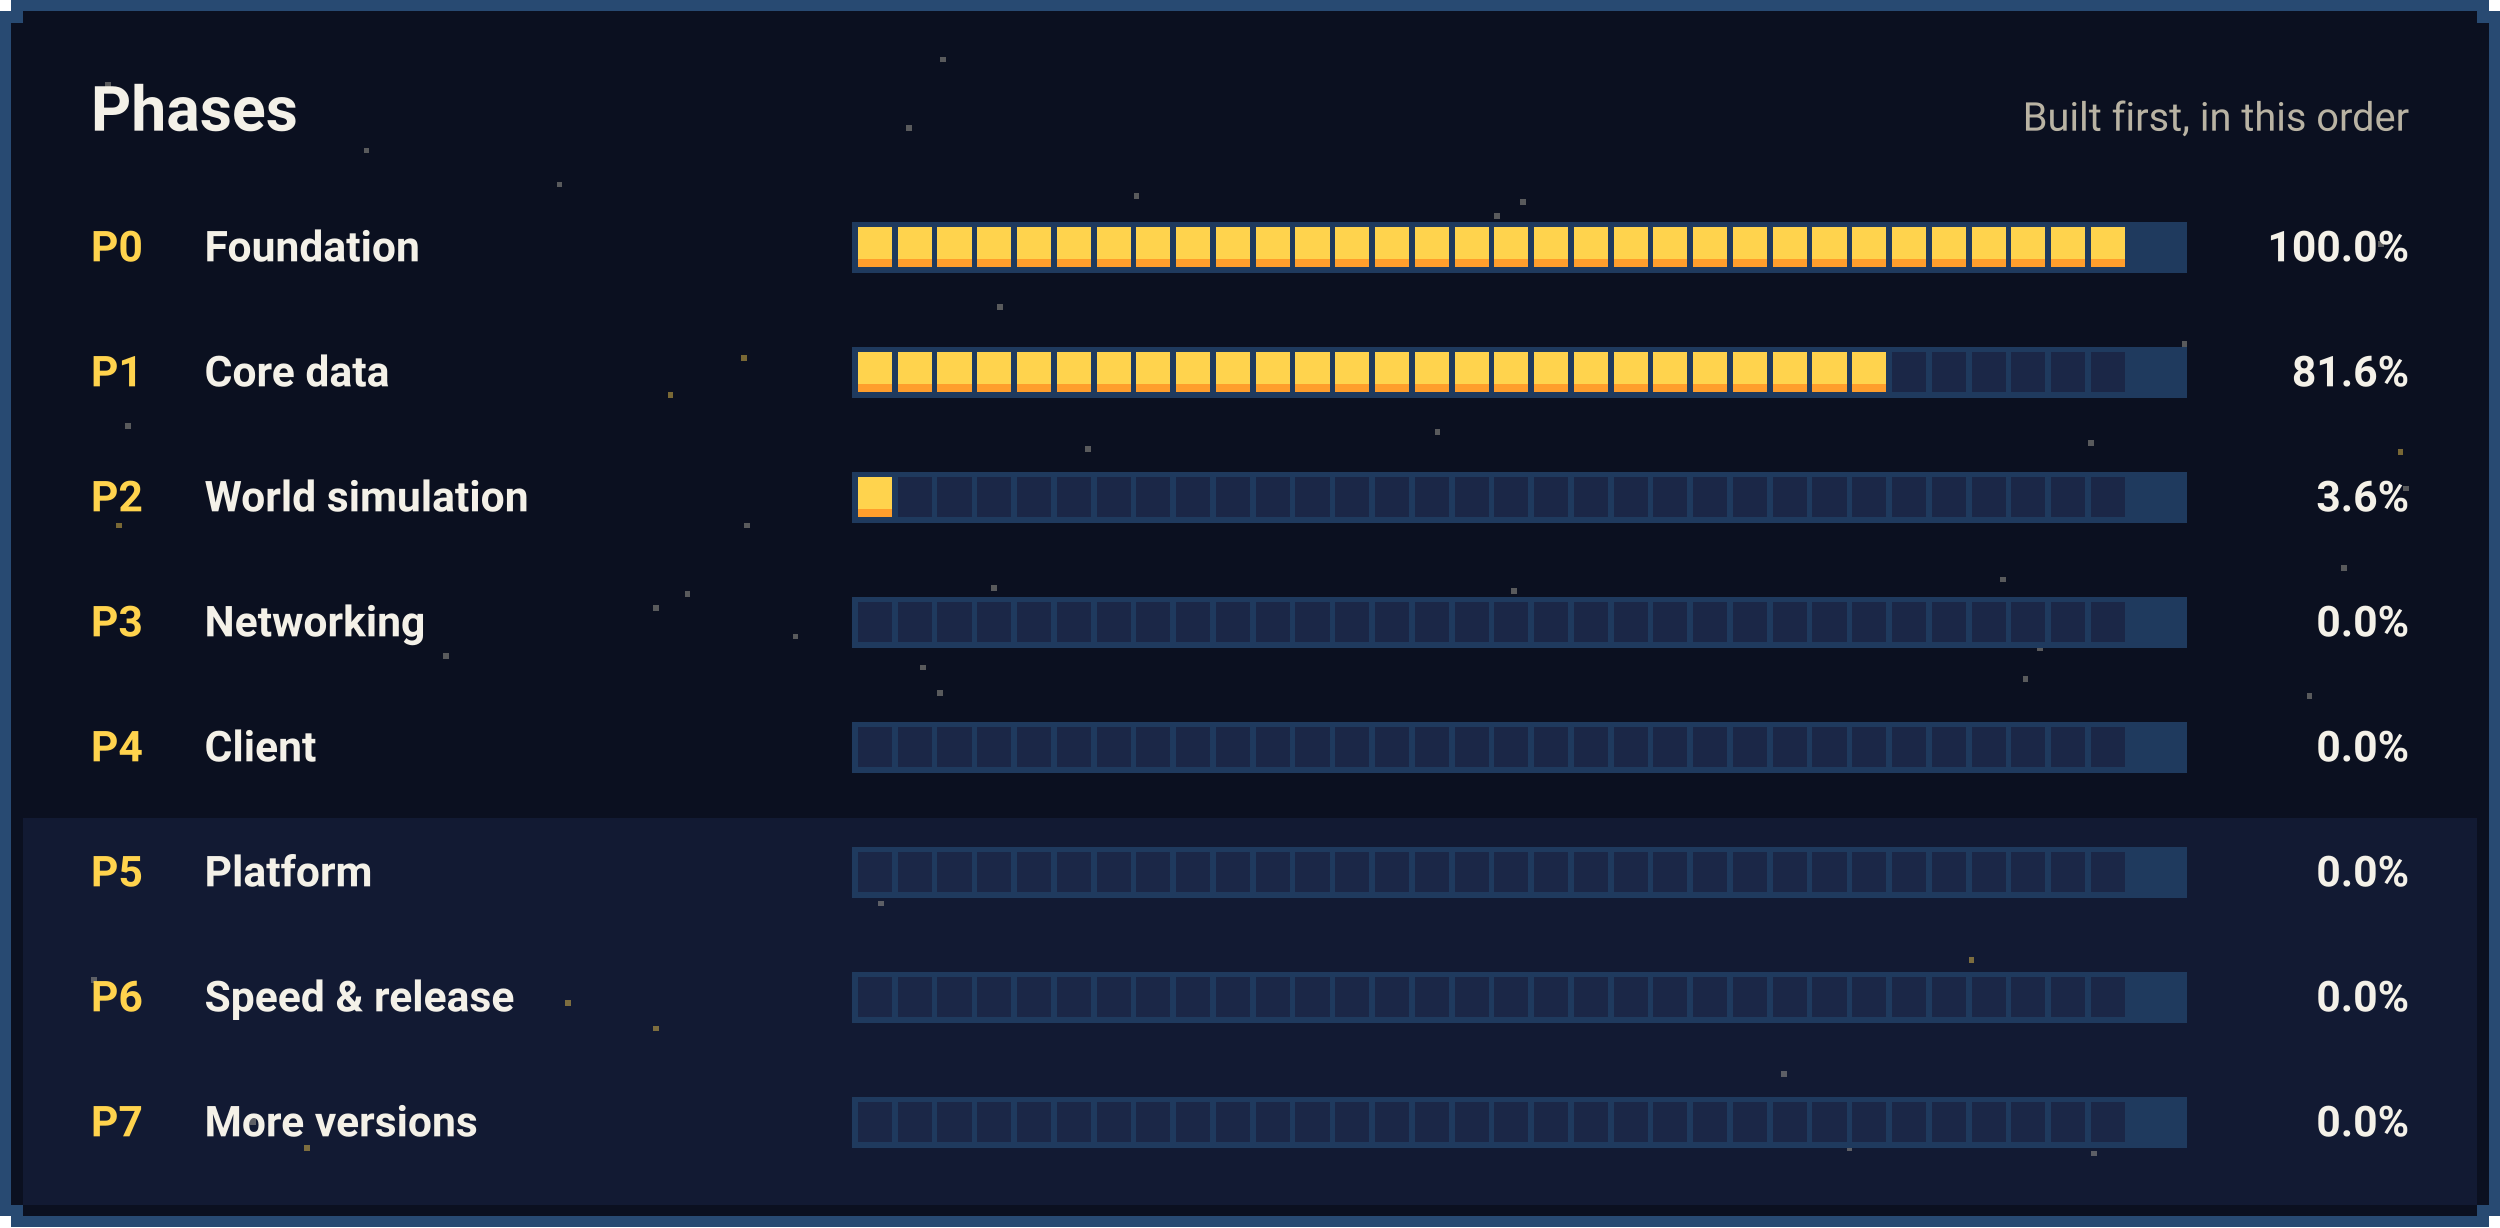
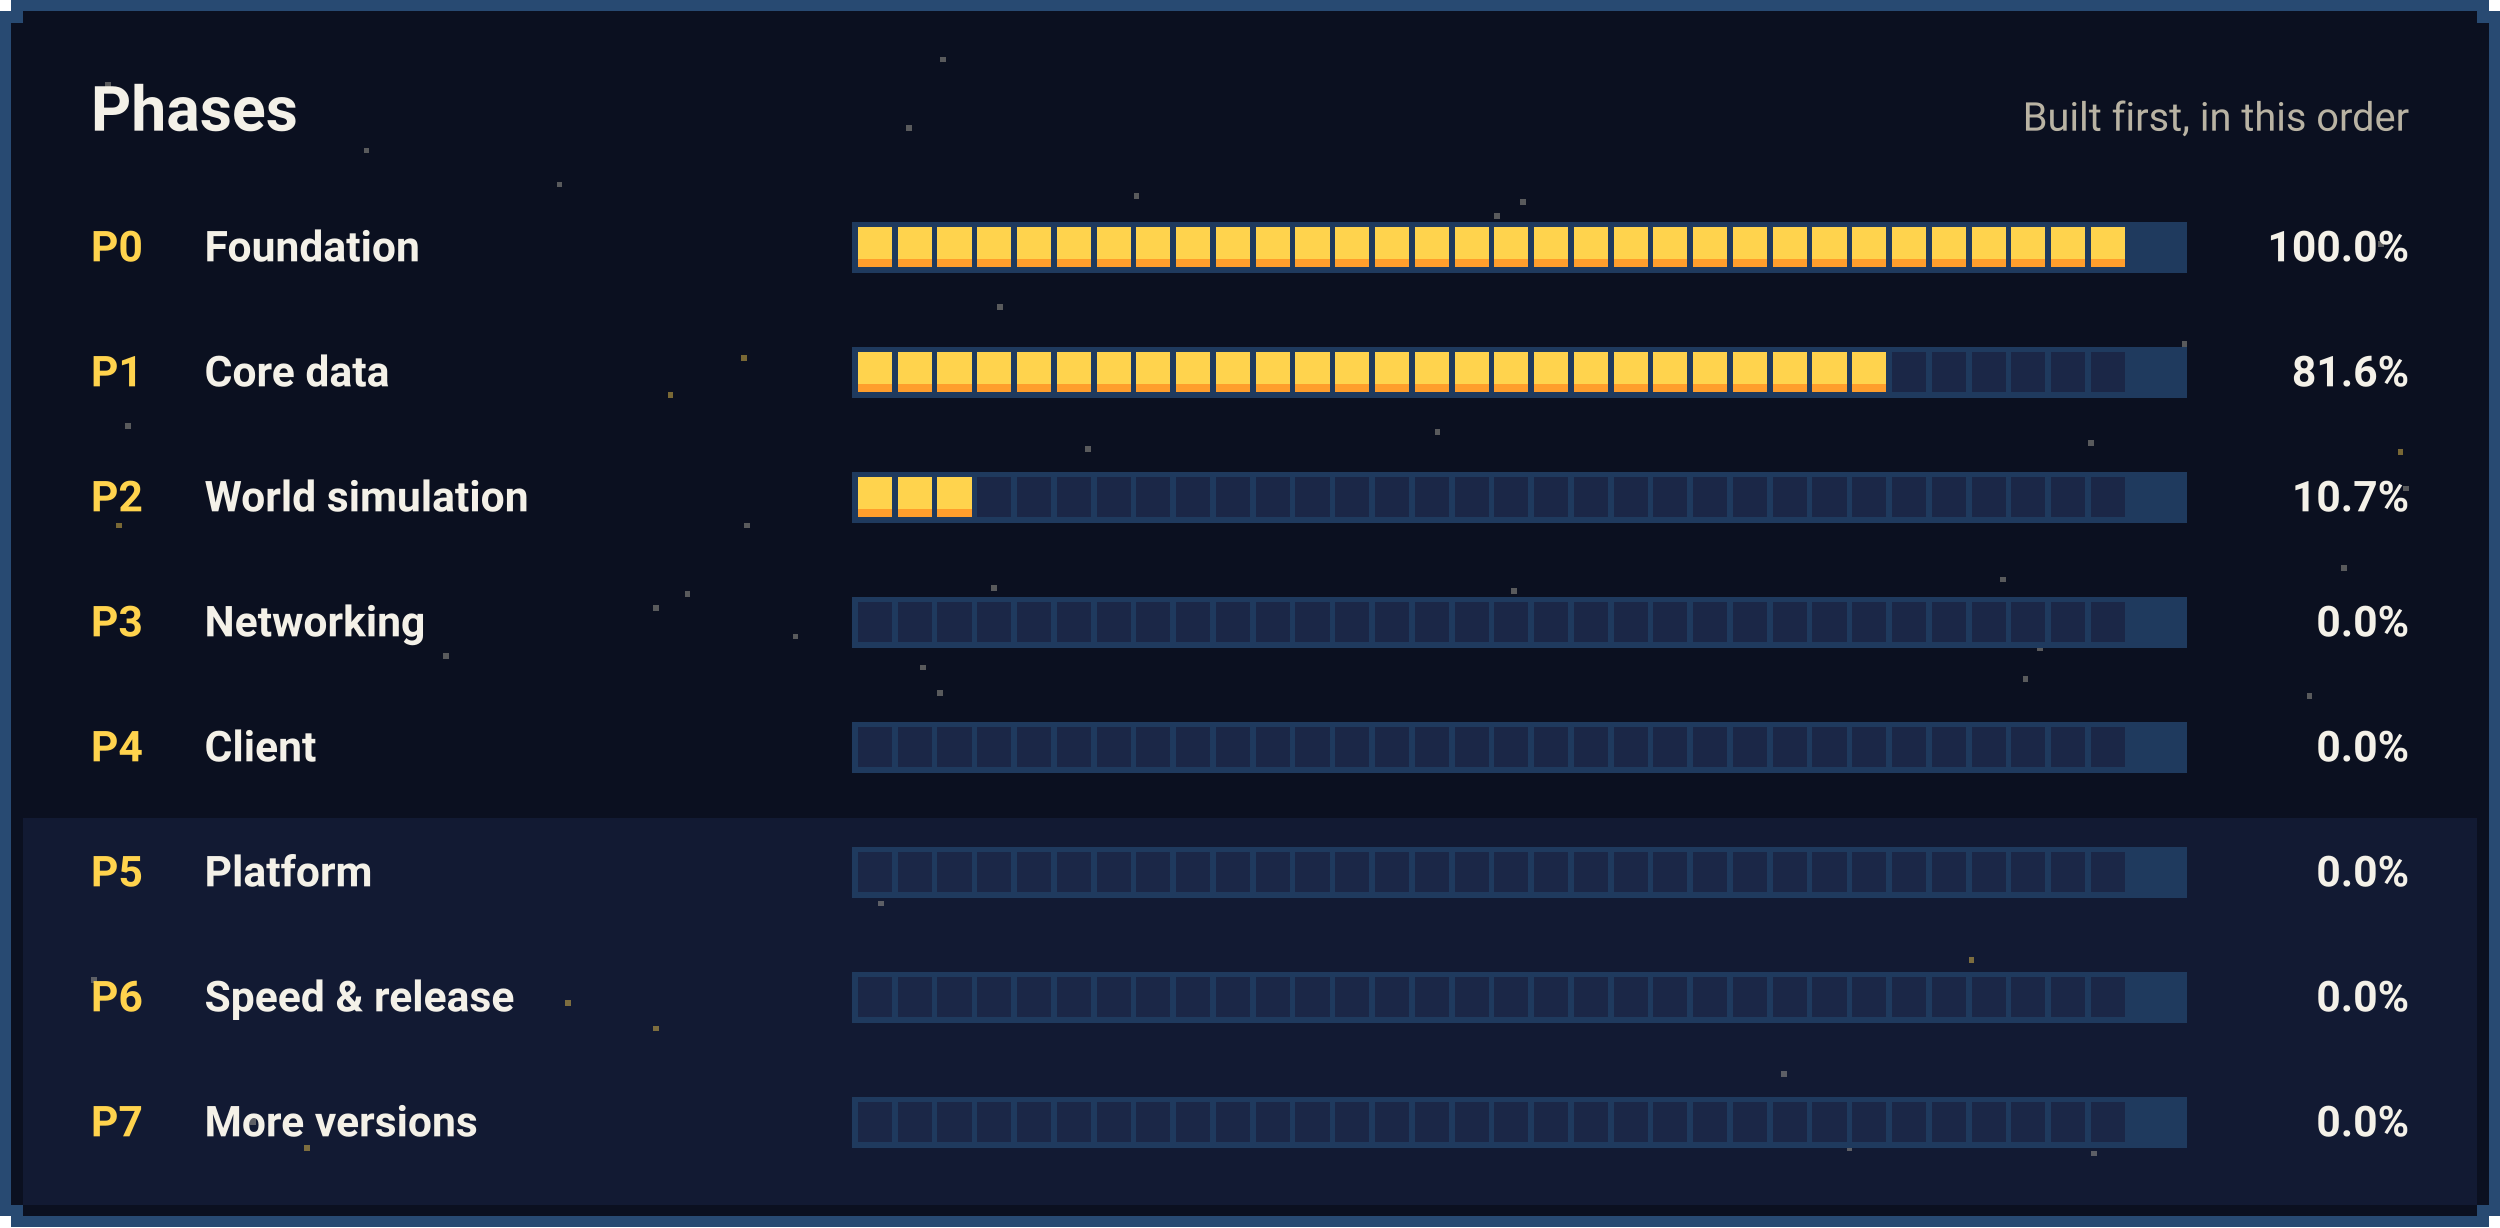
<svg xmlns="http://www.w3.org/2000/svg" width="880" height="432" viewBox="0 0 880 432" shape-rendering="crispEdges">
  <rect x="4" y="0" width="872" height="432" fill="#284A72" />
  <rect x="0" y="4" width="880" height="424" fill="#284A72" />
  <rect x="8" y="4" width="864" height="424" fill="#0B1020" />
  <rect x="4" y="8" width="872" height="416" fill="#0B1020" />
  <rect x="8" y="288" width="864" height="136" fill="#121A33" />
  <rect x="235" y="138" width="2" height="2" fill="#FFD34D" opacity="0.45" />
  <rect x="262" y="184" width="2" height="2" fill="#B9B3A3" opacity="0.45" />
  <rect x="44" y="149" width="2" height="2" fill="#B9B3A3" opacity="0.45" />
  <rect x="196" y="64" width="2" height="2" fill="#B9B3A3" opacity="0.45" />
  <rect x="331" y="20" width="2" height="2" fill="#B9B3A3" opacity="0.45" />
  <rect x="505" y="151" width="2" height="2" fill="#B9B3A3" opacity="0.45" />
  <rect x="107" y="403" width="2" height="2" fill="#FFD34D" opacity="0.45" />
  <rect x="241" y="208" width="2" height="2" fill="#B9B3A3" opacity="0.45" />
  <rect x="520" y="351" width="2" height="2" fill="#FFD34D" opacity="0.45" />
  <rect x="824" y="199" width="2" height="2" fill="#B9B3A3" opacity="0.45" />
  <rect x="758" y="131" width="2" height="2" fill="#B9B3A3" opacity="0.45" />
  <rect x="627" y="377" width="2" height="2" fill="#B9B3A3" opacity="0.45" />
  <rect x="330" y="243" width="2" height="2" fill="#B9B3A3" opacity="0.45" />
  <rect x="693" y="337" width="2" height="2" fill="#FFD34D" opacity="0.45" />
  <rect x="399" y="68" width="2" height="2" fill="#B9B3A3" opacity="0.45" />
  <rect x="650" y="403" width="2" height="2" fill="#B9B3A3" opacity="0.45" />
  <rect x="41" y="184" width="2" height="2" fill="#FFD34D" opacity="0.45" />
  <rect x="526" y="75" width="2" height="2" fill="#B9B3A3" opacity="0.45" />
  <rect x="309" y="317" width="2" height="2" fill="#B9B3A3" opacity="0.45" />
  <rect x="382" y="157" width="2" height="2" fill="#B9B3A3" opacity="0.45" />
  <rect x="349" y="206" width="2" height="2" fill="#B9B3A3" opacity="0.45" />
  <rect x="844" y="158" width="2" height="2" fill="#FFD34D" opacity="0.45" />
  <rect x="199" y="352" width="2" height="2" fill="#FFD34D" opacity="0.45" />
  <rect x="230" y="361" width="2" height="2" fill="#FFD34D" opacity="0.45" />
  <rect x="230" y="213" width="2" height="2" fill="#B9B3A3" opacity="0.45" />
  <rect x="88" y="394" width="2" height="2" fill="#B9B3A3" opacity="0.45" />
  <rect x="735" y="155" width="2" height="2" fill="#B9B3A3" opacity="0.45" />
  <rect x="156" y="230" width="2" height="2" fill="#B9B3A3" opacity="0.45" />
  <rect x="261" y="125" width="2" height="2" fill="#FFD34D" opacity="0.45" />
  <rect x="32" y="344" width="2" height="2" fill="#B9B3A3" opacity="0.45" />
  <rect x="380" y="304" width="2" height="2" fill="#B9B3A3" opacity="0.45" />
  <rect x="319" y="44" width="2" height="2" fill="#B9B3A3" opacity="0.45" />
  <rect x="712" y="238" width="2" height="2" fill="#B9B3A3" opacity="0.45" />
  <rect x="502" y="398" width="2" height="2" fill="#B9B3A3" opacity="0.45" />
  <rect x="37" y="29" width="2" height="2" fill="#B9B3A3" opacity="0.45" />
  <rect x="351" y="107" width="2" height="2" fill="#B9B3A3" opacity="0.45" />
  <rect x="768" y="120" width="2" height="2" fill="#B9B3A3" opacity="0.45" />
  <rect x="736" y="405" width="2" height="2" fill="#B9B3A3" opacity="0.45" />
  <rect x="812" y="244" width="2" height="2" fill="#B9B3A3" opacity="0.45" />
  <rect x="324" y="234" width="2" height="2" fill="#B9B3A3" opacity="0.45" />
  <rect x="717" y="227" width="2" height="2" fill="#B9B3A3" opacity="0.45" />
  <rect x="535" y="70" width="2" height="2" fill="#B9B3A3" opacity="0.45" />
  <rect x="704" y="203" width="2" height="2" fill="#B9B3A3" opacity="0.45" />
  <rect x="846" y="171" width="2" height="2" fill="#B9B3A3" opacity="0.45" />
  <rect x="279" y="223" width="2" height="2" fill="#B9B3A3" opacity="0.45" />
  <rect x="532" y="207" width="2" height="2" fill="#B9B3A3" opacity="0.45" />
  <rect x="128" y="52" width="2" height="2" fill="#B9B3A3" opacity="0.45" />
  <rect x="837" y="85" width="2" height="2" fill="#B9B3A3" opacity="0.45" />
  <text x="32" y="46" font-family="'Pixelify Sans', ui-sans-serif, system-ui, -apple-system, 'Segoe UI', Roboto, sans-serif" font-size="22" font-weight="700" fill="#F4F1E8" text-anchor="start">Phases</text>
  <text x="848" y="46" font-family="'Pixelify Sans', ui-sans-serif, system-ui, -apple-system, 'Segoe UI', Roboto, sans-serif" font-size="14" font-weight="400" fill="#B9B3A3" text-anchor="end">Built first, in this order</text>
  <text x="32" y="92" font-family="'Pixelify Sans', ui-sans-serif, system-ui, -apple-system, 'Segoe UI', Roboto, sans-serif" font-size="15" font-weight="700" fill="#FFD34D" text-anchor="start">P0</text>
  <text x="72" y="92" font-family="'Pixelify Sans', ui-sans-serif, system-ui, -apple-system, 'Segoe UI', Roboto, sans-serif" font-size="15" font-weight="600" fill="#F4F1E8" text-anchor="start">Foundation</text>
  <rect x="300" y="78" width="470" height="18" fill="#1F3A5E" />
  <rect x="302" y="80" width="12" height="14" fill="#FFD34D" />
  <rect x="302" y="91" width="12" height="3" fill="#FF9E2C" />
  <rect x="316" y="80" width="12" height="14" fill="#FFD34D" />
  <rect x="316" y="91" width="12" height="3" fill="#FF9E2C" />
  <rect x="330" y="80" width="12" height="14" fill="#FFD34D" />
  <rect x="330" y="91" width="12" height="3" fill="#FF9E2C" />
  <rect x="344" y="80" width="12" height="14" fill="#FFD34D" />
  <rect x="344" y="91" width="12" height="3" fill="#FF9E2C" />
  <rect x="358" y="80" width="12" height="14" fill="#FFD34D" />
  <rect x="358" y="91" width="12" height="3" fill="#FF9E2C" />
  <rect x="372" y="80" width="12" height="14" fill="#FFD34D" />
  <rect x="372" y="91" width="12" height="3" fill="#FF9E2C" />
  <rect x="386" y="80" width="12" height="14" fill="#FFD34D" />
  <rect x="386" y="91" width="12" height="3" fill="#FF9E2C" />
  <rect x="400" y="80" width="12" height="14" fill="#FFD34D" />
  <rect x="400" y="91" width="12" height="3" fill="#FF9E2C" />
  <rect x="414" y="80" width="12" height="14" fill="#FFD34D" />
  <rect x="414" y="91" width="12" height="3" fill="#FF9E2C" />
  <rect x="428" y="80" width="12" height="14" fill="#FFD34D" />
  <rect x="428" y="91" width="12" height="3" fill="#FF9E2C" />
  <rect x="442" y="80" width="12" height="14" fill="#FFD34D" />
  <rect x="442" y="91" width="12" height="3" fill="#FF9E2C" />
  <rect x="456" y="80" width="12" height="14" fill="#FFD34D" />
  <rect x="456" y="91" width="12" height="3" fill="#FF9E2C" />
  <rect x="470" y="80" width="12" height="14" fill="#FFD34D" />
  <rect x="470" y="91" width="12" height="3" fill="#FF9E2C" />
  <rect x="484" y="80" width="12" height="14" fill="#FFD34D" />
  <rect x="484" y="91" width="12" height="3" fill="#FF9E2C" />
  <rect x="498" y="80" width="12" height="14" fill="#FFD34D" />
  <rect x="498" y="91" width="12" height="3" fill="#FF9E2C" />
  <rect x="512" y="80" width="12" height="14" fill="#FFD34D" />
  <rect x="512" y="91" width="12" height="3" fill="#FF9E2C" />
  <rect x="526" y="80" width="12" height="14" fill="#FFD34D" />
  <rect x="526" y="91" width="12" height="3" fill="#FF9E2C" />
  <rect x="540" y="80" width="12" height="14" fill="#FFD34D" />
  <rect x="540" y="91" width="12" height="3" fill="#FF9E2C" />
  <rect x="554" y="80" width="12" height="14" fill="#FFD34D" />
  <rect x="554" y="91" width="12" height="3" fill="#FF9E2C" />
  <rect x="568" y="80" width="12" height="14" fill="#FFD34D" />
  <rect x="568" y="91" width="12" height="3" fill="#FF9E2C" />
  <rect x="582" y="80" width="12" height="14" fill="#FFD34D" />
  <rect x="582" y="91" width="12" height="3" fill="#FF9E2C" />
  <rect x="596" y="80" width="12" height="14" fill="#FFD34D" />
  <rect x="596" y="91" width="12" height="3" fill="#FF9E2C" />
  <rect x="610" y="80" width="12" height="14" fill="#FFD34D" />
  <rect x="610" y="91" width="12" height="3" fill="#FF9E2C" />
  <rect x="624" y="80" width="12" height="14" fill="#FFD34D" />
  <rect x="624" y="91" width="12" height="3" fill="#FF9E2C" />
  <rect x="638" y="80" width="12" height="14" fill="#FFD34D" />
  <rect x="638" y="91" width="12" height="3" fill="#FF9E2C" />
  <rect x="652" y="80" width="12" height="14" fill="#FFD34D" />
  <rect x="652" y="91" width="12" height="3" fill="#FF9E2C" />
  <rect x="666" y="80" width="12" height="14" fill="#FFD34D" />
  <rect x="666" y="91" width="12" height="3" fill="#FF9E2C" />
  <rect x="680" y="80" width="12" height="14" fill="#FFD34D" />
  <rect x="680" y="91" width="12" height="3" fill="#FF9E2C" />
  <rect x="694" y="80" width="12" height="14" fill="#FFD34D" />
  <rect x="694" y="91" width="12" height="3" fill="#FF9E2C" />
  <rect x="708" y="80" width="12" height="14" fill="#FFD34D" />
  <rect x="708" y="91" width="12" height="3" fill="#FF9E2C" />
  <rect x="722" y="80" width="12" height="14" fill="#FFD34D" />
  <rect x="722" y="91" width="12" height="3" fill="#FF9E2C" />
  <rect x="736" y="80" width="12" height="14" fill="#FFD34D" />
  <rect x="736" y="91" width="12" height="3" fill="#FF9E2C" />
  <text x="848" y="92" font-family="'Pixelify Sans', ui-sans-serif, system-ui, -apple-system, 'Segoe UI', Roboto, sans-serif" font-size="15" font-weight="700" fill="#F4F1E8" text-anchor="end">100.0%</text>
  <text x="32" y="136" font-family="'Pixelify Sans', ui-sans-serif, system-ui, -apple-system, 'Segoe UI', Roboto, sans-serif" font-size="15" font-weight="700" fill="#FFD34D" text-anchor="start">P1</text>
  <text x="72" y="136" font-family="'Pixelify Sans', ui-sans-serif, system-ui, -apple-system, 'Segoe UI', Roboto, sans-serif" font-size="15" font-weight="600" fill="#F4F1E8" text-anchor="start">Core data</text>
  <rect x="300" y="122" width="470" height="18" fill="#1F3A5E" />
  <rect x="302" y="124" width="12" height="14" fill="#FFD34D" />
  <rect x="302" y="135" width="12" height="3" fill="#FF9E2C" />
  <rect x="316" y="124" width="12" height="14" fill="#FFD34D" />
  <rect x="316" y="135" width="12" height="3" fill="#FF9E2C" />
  <rect x="330" y="124" width="12" height="14" fill="#FFD34D" />
  <rect x="330" y="135" width="12" height="3" fill="#FF9E2C" />
  <rect x="344" y="124" width="12" height="14" fill="#FFD34D" />
  <rect x="344" y="135" width="12" height="3" fill="#FF9E2C" />
  <rect x="358" y="124" width="12" height="14" fill="#FFD34D" />
  <rect x="358" y="135" width="12" height="3" fill="#FF9E2C" />
  <rect x="372" y="124" width="12" height="14" fill="#FFD34D" />
  <rect x="372" y="135" width="12" height="3" fill="#FF9E2C" />
  <rect x="386" y="124" width="12" height="14" fill="#FFD34D" />
  <rect x="386" y="135" width="12" height="3" fill="#FF9E2C" />
  <rect x="400" y="124" width="12" height="14" fill="#FFD34D" />
  <rect x="400" y="135" width="12" height="3" fill="#FF9E2C" />
  <rect x="414" y="124" width="12" height="14" fill="#FFD34D" />
  <rect x="414" y="135" width="12" height="3" fill="#FF9E2C" />
  <rect x="428" y="124" width="12" height="14" fill="#FFD34D" />
  <rect x="428" y="135" width="12" height="3" fill="#FF9E2C" />
  <rect x="442" y="124" width="12" height="14" fill="#FFD34D" />
  <rect x="442" y="135" width="12" height="3" fill="#FF9E2C" />
  <rect x="456" y="124" width="12" height="14" fill="#FFD34D" />
  <rect x="456" y="135" width="12" height="3" fill="#FF9E2C" />
  <rect x="470" y="124" width="12" height="14" fill="#FFD34D" />
  <rect x="470" y="135" width="12" height="3" fill="#FF9E2C" />
  <rect x="484" y="124" width="12" height="14" fill="#FFD34D" />
  <rect x="484" y="135" width="12" height="3" fill="#FF9E2C" />
  <rect x="498" y="124" width="12" height="14" fill="#FFD34D" />
  <rect x="498" y="135" width="12" height="3" fill="#FF9E2C" />
  <rect x="512" y="124" width="12" height="14" fill="#FFD34D" />
  <rect x="512" y="135" width="12" height="3" fill="#FF9E2C" />
  <rect x="526" y="124" width="12" height="14" fill="#FFD34D" />
  <rect x="526" y="135" width="12" height="3" fill="#FF9E2C" />
  <rect x="540" y="124" width="12" height="14" fill="#FFD34D" />
  <rect x="540" y="135" width="12" height="3" fill="#FF9E2C" />
  <rect x="554" y="124" width="12" height="14" fill="#FFD34D" />
  <rect x="554" y="135" width="12" height="3" fill="#FF9E2C" />
  <rect x="568" y="124" width="12" height="14" fill="#FFD34D" />
  <rect x="568" y="135" width="12" height="3" fill="#FF9E2C" />
  <rect x="582" y="124" width="12" height="14" fill="#FFD34D" />
  <rect x="582" y="135" width="12" height="3" fill="#FF9E2C" />
  <rect x="596" y="124" width="12" height="14" fill="#FFD34D" />
  <rect x="596" y="135" width="12" height="3" fill="#FF9E2C" />
  <rect x="610" y="124" width="12" height="14" fill="#FFD34D" />
  <rect x="610" y="135" width="12" height="3" fill="#FF9E2C" />
  <rect x="624" y="124" width="12" height="14" fill="#FFD34D" />
  <rect x="624" y="135" width="12" height="3" fill="#FF9E2C" />
  <rect x="638" y="124" width="12" height="14" fill="#FFD34D" />
  <rect x="638" y="135" width="12" height="3" fill="#FF9E2C" />
  <rect x="652" y="124" width="12" height="14" fill="#FFD34D" />
  <rect x="652" y="135" width="12" height="3" fill="#FF9E2C" />
  <rect x="666" y="124" width="12" height="14" fill="#1B2747" />
  <rect x="680" y="124" width="12" height="14" fill="#1B2747" />
  <rect x="694" y="124" width="12" height="14" fill="#1B2747" />
  <rect x="708" y="124" width="12" height="14" fill="#1B2747" />
  <rect x="722" y="124" width="12" height="14" fill="#1B2747" />
  <rect x="736" y="124" width="12" height="14" fill="#1B2747" />
  <text x="848" y="136" font-family="'Pixelify Sans', ui-sans-serif, system-ui, -apple-system, 'Segoe UI', Roboto, sans-serif" font-size="15" font-weight="700" fill="#F4F1E8" text-anchor="end">81.6%</text>
  <text x="32" y="180" font-family="'Pixelify Sans', ui-sans-serif, system-ui, -apple-system, 'Segoe UI', Roboto, sans-serif" font-size="15" font-weight="700" fill="#FFD34D" text-anchor="start">P2</text>
  <text x="72" y="180" font-family="'Pixelify Sans', ui-sans-serif, system-ui, -apple-system, 'Segoe UI', Roboto, sans-serif" font-size="15" font-weight="600" fill="#F4F1E8" text-anchor="start">World simulation</text>
  <rect x="300" y="166" width="470" height="18" fill="#1F3A5E" />
  <rect x="302" y="168" width="12" height="14" fill="#FFD34D" />
  <rect x="302" y="179" width="12" height="3" fill="#FF9E2C" />
-   <rect x="316" y="168" width="12" height="14" fill="#1B2747" />
-   <rect x="330" y="168" width="12" height="14" fill="#1B2747" />
+   <rect x="316" y="168" width="12" height="14" fill="#FFD34D" />
+   <rect x="316" y="179" width="12" height="3" fill="#FF9E2C" />
+   <rect x="330" y="168" width="12" height="14" fill="#FFD34D" />
+   <rect x="330" y="179" width="12" height="3" fill="#FF9E2C" />
  <rect x="344" y="168" width="12" height="14" fill="#1B2747" />
  <rect x="358" y="168" width="12" height="14" fill="#1B2747" />
  <rect x="372" y="168" width="12" height="14" fill="#1B2747" />
  <rect x="386" y="168" width="12" height="14" fill="#1B2747" />
  <rect x="400" y="168" width="12" height="14" fill="#1B2747" />
  <rect x="414" y="168" width="12" height="14" fill="#1B2747" />
  <rect x="428" y="168" width="12" height="14" fill="#1B2747" />
  <rect x="442" y="168" width="12" height="14" fill="#1B2747" />
  <rect x="456" y="168" width="12" height="14" fill="#1B2747" />
  <rect x="470" y="168" width="12" height="14" fill="#1B2747" />
  <rect x="484" y="168" width="12" height="14" fill="#1B2747" />
  <rect x="498" y="168" width="12" height="14" fill="#1B2747" />
  <rect x="512" y="168" width="12" height="14" fill="#1B2747" />
  <rect x="526" y="168" width="12" height="14" fill="#1B2747" />
  <rect x="540" y="168" width="12" height="14" fill="#1B2747" />
  <rect x="554" y="168" width="12" height="14" fill="#1B2747" />
  <rect x="568" y="168" width="12" height="14" fill="#1B2747" />
  <rect x="582" y="168" width="12" height="14" fill="#1B2747" />
  <rect x="596" y="168" width="12" height="14" fill="#1B2747" />
  <rect x="610" y="168" width="12" height="14" fill="#1B2747" />
  <rect x="624" y="168" width="12" height="14" fill="#1B2747" />
  <rect x="638" y="168" width="12" height="14" fill="#1B2747" />
  <rect x="652" y="168" width="12" height="14" fill="#1B2747" />
  <rect x="666" y="168" width="12" height="14" fill="#1B2747" />
  <rect x="680" y="168" width="12" height="14" fill="#1B2747" />
  <rect x="694" y="168" width="12" height="14" fill="#1B2747" />
  <rect x="708" y="168" width="12" height="14" fill="#1B2747" />
  <rect x="722" y="168" width="12" height="14" fill="#1B2747" />
  <rect x="736" y="168" width="12" height="14" fill="#1B2747" />
-   <text x="848" y="180" font-family="'Pixelify Sans', ui-sans-serif, system-ui, -apple-system, 'Segoe UI', Roboto, sans-serif" font-size="15" font-weight="700" fill="#F4F1E8" text-anchor="end">3.6%</text>
+   <text x="848" y="180" font-family="'Pixelify Sans', ui-sans-serif, system-ui, -apple-system, 'Segoe UI', Roboto, sans-serif" font-size="15" font-weight="700" fill="#F4F1E8" text-anchor="end">10.7%</text>
  <text x="32" y="224" font-family="'Pixelify Sans', ui-sans-serif, system-ui, -apple-system, 'Segoe UI', Roboto, sans-serif" font-size="15" font-weight="700" fill="#FFD34D" text-anchor="start">P3</text>
  <text x="72" y="224" font-family="'Pixelify Sans', ui-sans-serif, system-ui, -apple-system, 'Segoe UI', Roboto, sans-serif" font-size="15" font-weight="600" fill="#F4F1E8" text-anchor="start">Networking</text>
  <rect x="300" y="210" width="470" height="18" fill="#1F3A5E" />
  <rect x="302" y="212" width="12" height="14" fill="#1B2747" />
  <rect x="316" y="212" width="12" height="14" fill="#1B2747" />
  <rect x="330" y="212" width="12" height="14" fill="#1B2747" />
  <rect x="344" y="212" width="12" height="14" fill="#1B2747" />
  <rect x="358" y="212" width="12" height="14" fill="#1B2747" />
  <rect x="372" y="212" width="12" height="14" fill="#1B2747" />
  <rect x="386" y="212" width="12" height="14" fill="#1B2747" />
  <rect x="400" y="212" width="12" height="14" fill="#1B2747" />
  <rect x="414" y="212" width="12" height="14" fill="#1B2747" />
  <rect x="428" y="212" width="12" height="14" fill="#1B2747" />
  <rect x="442" y="212" width="12" height="14" fill="#1B2747" />
  <rect x="456" y="212" width="12" height="14" fill="#1B2747" />
  <rect x="470" y="212" width="12" height="14" fill="#1B2747" />
  <rect x="484" y="212" width="12" height="14" fill="#1B2747" />
  <rect x="498" y="212" width="12" height="14" fill="#1B2747" />
  <rect x="512" y="212" width="12" height="14" fill="#1B2747" />
  <rect x="526" y="212" width="12" height="14" fill="#1B2747" />
  <rect x="540" y="212" width="12" height="14" fill="#1B2747" />
  <rect x="554" y="212" width="12" height="14" fill="#1B2747" />
  <rect x="568" y="212" width="12" height="14" fill="#1B2747" />
  <rect x="582" y="212" width="12" height="14" fill="#1B2747" />
  <rect x="596" y="212" width="12" height="14" fill="#1B2747" />
  <rect x="610" y="212" width="12" height="14" fill="#1B2747" />
  <rect x="624" y="212" width="12" height="14" fill="#1B2747" />
  <rect x="638" y="212" width="12" height="14" fill="#1B2747" />
  <rect x="652" y="212" width="12" height="14" fill="#1B2747" />
  <rect x="666" y="212" width="12" height="14" fill="#1B2747" />
  <rect x="680" y="212" width="12" height="14" fill="#1B2747" />
  <rect x="694" y="212" width="12" height="14" fill="#1B2747" />
  <rect x="708" y="212" width="12" height="14" fill="#1B2747" />
  <rect x="722" y="212" width="12" height="14" fill="#1B2747" />
  <rect x="736" y="212" width="12" height="14" fill="#1B2747" />
  <text x="848" y="224" font-family="'Pixelify Sans', ui-sans-serif, system-ui, -apple-system, 'Segoe UI', Roboto, sans-serif" font-size="15" font-weight="700" fill="#F4F1E8" text-anchor="end">0.0%</text>
  <text x="32" y="268" font-family="'Pixelify Sans', ui-sans-serif, system-ui, -apple-system, 'Segoe UI', Roboto, sans-serif" font-size="15" font-weight="700" fill="#FFD34D" text-anchor="start">P4</text>
  <text x="72" y="268" font-family="'Pixelify Sans', ui-sans-serif, system-ui, -apple-system, 'Segoe UI', Roboto, sans-serif" font-size="15" font-weight="600" fill="#F4F1E8" text-anchor="start">Client</text>
  <rect x="300" y="254" width="470" height="18" fill="#1F3A5E" />
  <rect x="302" y="256" width="12" height="14" fill="#1B2747" />
  <rect x="316" y="256" width="12" height="14" fill="#1B2747" />
  <rect x="330" y="256" width="12" height="14" fill="#1B2747" />
  <rect x="344" y="256" width="12" height="14" fill="#1B2747" />
  <rect x="358" y="256" width="12" height="14" fill="#1B2747" />
  <rect x="372" y="256" width="12" height="14" fill="#1B2747" />
  <rect x="386" y="256" width="12" height="14" fill="#1B2747" />
  <rect x="400" y="256" width="12" height="14" fill="#1B2747" />
  <rect x="414" y="256" width="12" height="14" fill="#1B2747" />
  <rect x="428" y="256" width="12" height="14" fill="#1B2747" />
  <rect x="442" y="256" width="12" height="14" fill="#1B2747" />
  <rect x="456" y="256" width="12" height="14" fill="#1B2747" />
  <rect x="470" y="256" width="12" height="14" fill="#1B2747" />
  <rect x="484" y="256" width="12" height="14" fill="#1B2747" />
  <rect x="498" y="256" width="12" height="14" fill="#1B2747" />
  <rect x="512" y="256" width="12" height="14" fill="#1B2747" />
  <rect x="526" y="256" width="12" height="14" fill="#1B2747" />
  <rect x="540" y="256" width="12" height="14" fill="#1B2747" />
  <rect x="554" y="256" width="12" height="14" fill="#1B2747" />
  <rect x="568" y="256" width="12" height="14" fill="#1B2747" />
  <rect x="582" y="256" width="12" height="14" fill="#1B2747" />
  <rect x="596" y="256" width="12" height="14" fill="#1B2747" />
  <rect x="610" y="256" width="12" height="14" fill="#1B2747" />
  <rect x="624" y="256" width="12" height="14" fill="#1B2747" />
  <rect x="638" y="256" width="12" height="14" fill="#1B2747" />
  <rect x="652" y="256" width="12" height="14" fill="#1B2747" />
  <rect x="666" y="256" width="12" height="14" fill="#1B2747" />
  <rect x="680" y="256" width="12" height="14" fill="#1B2747" />
  <rect x="694" y="256" width="12" height="14" fill="#1B2747" />
  <rect x="708" y="256" width="12" height="14" fill="#1B2747" />
  <rect x="722" y="256" width="12" height="14" fill="#1B2747" />
  <rect x="736" y="256" width="12" height="14" fill="#1B2747" />
  <text x="848" y="268" font-family="'Pixelify Sans', ui-sans-serif, system-ui, -apple-system, 'Segoe UI', Roboto, sans-serif" font-size="15" font-weight="700" fill="#F4F1E8" text-anchor="end">0.0%</text>
  <text x="32" y="312" font-family="'Pixelify Sans', ui-sans-serif, system-ui, -apple-system, 'Segoe UI', Roboto, sans-serif" font-size="15" font-weight="700" fill="#FFD34D" text-anchor="start">P5</text>
  <text x="72" y="312" font-family="'Pixelify Sans', ui-sans-serif, system-ui, -apple-system, 'Segoe UI', Roboto, sans-serif" font-size="15" font-weight="600" fill="#F4F1E8" text-anchor="start">Platform</text>
  <rect x="300" y="298" width="470" height="18" fill="#1F3A5E" />
  <rect x="302" y="300" width="12" height="14" fill="#1B2747" />
  <rect x="316" y="300" width="12" height="14" fill="#1B2747" />
  <rect x="330" y="300" width="12" height="14" fill="#1B2747" />
  <rect x="344" y="300" width="12" height="14" fill="#1B2747" />
  <rect x="358" y="300" width="12" height="14" fill="#1B2747" />
  <rect x="372" y="300" width="12" height="14" fill="#1B2747" />
  <rect x="386" y="300" width="12" height="14" fill="#1B2747" />
  <rect x="400" y="300" width="12" height="14" fill="#1B2747" />
  <rect x="414" y="300" width="12" height="14" fill="#1B2747" />
  <rect x="428" y="300" width="12" height="14" fill="#1B2747" />
  <rect x="442" y="300" width="12" height="14" fill="#1B2747" />
  <rect x="456" y="300" width="12" height="14" fill="#1B2747" />
  <rect x="470" y="300" width="12" height="14" fill="#1B2747" />
  <rect x="484" y="300" width="12" height="14" fill="#1B2747" />
  <rect x="498" y="300" width="12" height="14" fill="#1B2747" />
  <rect x="512" y="300" width="12" height="14" fill="#1B2747" />
  <rect x="526" y="300" width="12" height="14" fill="#1B2747" />
  <rect x="540" y="300" width="12" height="14" fill="#1B2747" />
  <rect x="554" y="300" width="12" height="14" fill="#1B2747" />
  <rect x="568" y="300" width="12" height="14" fill="#1B2747" />
  <rect x="582" y="300" width="12" height="14" fill="#1B2747" />
  <rect x="596" y="300" width="12" height="14" fill="#1B2747" />
  <rect x="610" y="300" width="12" height="14" fill="#1B2747" />
  <rect x="624" y="300" width="12" height="14" fill="#1B2747" />
  <rect x="638" y="300" width="12" height="14" fill="#1B2747" />
  <rect x="652" y="300" width="12" height="14" fill="#1B2747" />
  <rect x="666" y="300" width="12" height="14" fill="#1B2747" />
  <rect x="680" y="300" width="12" height="14" fill="#1B2747" />
  <rect x="694" y="300" width="12" height="14" fill="#1B2747" />
  <rect x="708" y="300" width="12" height="14" fill="#1B2747" />
  <rect x="722" y="300" width="12" height="14" fill="#1B2747" />
  <rect x="736" y="300" width="12" height="14" fill="#1B2747" />
  <text x="848" y="312" font-family="'Pixelify Sans', ui-sans-serif, system-ui, -apple-system, 'Segoe UI', Roboto, sans-serif" font-size="15" font-weight="700" fill="#F4F1E8" text-anchor="end">0.0%</text>
  <text x="32" y="356" font-family="'Pixelify Sans', ui-sans-serif, system-ui, -apple-system, 'Segoe UI', Roboto, sans-serif" font-size="15" font-weight="700" fill="#FFD34D" text-anchor="start">P6</text>
  <text x="72" y="356" font-family="'Pixelify Sans', ui-sans-serif, system-ui, -apple-system, 'Segoe UI', Roboto, sans-serif" font-size="15" font-weight="600" fill="#F4F1E8" text-anchor="start">Speed &amp; release</text>
  <rect x="300" y="342" width="470" height="18" fill="#1F3A5E" />
  <rect x="302" y="344" width="12" height="14" fill="#1B2747" />
  <rect x="316" y="344" width="12" height="14" fill="#1B2747" />
  <rect x="330" y="344" width="12" height="14" fill="#1B2747" />
  <rect x="344" y="344" width="12" height="14" fill="#1B2747" />
  <rect x="358" y="344" width="12" height="14" fill="#1B2747" />
  <rect x="372" y="344" width="12" height="14" fill="#1B2747" />
  <rect x="386" y="344" width="12" height="14" fill="#1B2747" />
  <rect x="400" y="344" width="12" height="14" fill="#1B2747" />
  <rect x="414" y="344" width="12" height="14" fill="#1B2747" />
  <rect x="428" y="344" width="12" height="14" fill="#1B2747" />
  <rect x="442" y="344" width="12" height="14" fill="#1B2747" />
  <rect x="456" y="344" width="12" height="14" fill="#1B2747" />
  <rect x="470" y="344" width="12" height="14" fill="#1B2747" />
  <rect x="484" y="344" width="12" height="14" fill="#1B2747" />
  <rect x="498" y="344" width="12" height="14" fill="#1B2747" />
  <rect x="512" y="344" width="12" height="14" fill="#1B2747" />
  <rect x="526" y="344" width="12" height="14" fill="#1B2747" />
  <rect x="540" y="344" width="12" height="14" fill="#1B2747" />
  <rect x="554" y="344" width="12" height="14" fill="#1B2747" />
  <rect x="568" y="344" width="12" height="14" fill="#1B2747" />
  <rect x="582" y="344" width="12" height="14" fill="#1B2747" />
  <rect x="596" y="344" width="12" height="14" fill="#1B2747" />
  <rect x="610" y="344" width="12" height="14" fill="#1B2747" />
  <rect x="624" y="344" width="12" height="14" fill="#1B2747" />
  <rect x="638" y="344" width="12" height="14" fill="#1B2747" />
  <rect x="652" y="344" width="12" height="14" fill="#1B2747" />
  <rect x="666" y="344" width="12" height="14" fill="#1B2747" />
  <rect x="680" y="344" width="12" height="14" fill="#1B2747" />
  <rect x="694" y="344" width="12" height="14" fill="#1B2747" />
  <rect x="708" y="344" width="12" height="14" fill="#1B2747" />
  <rect x="722" y="344" width="12" height="14" fill="#1B2747" />
  <rect x="736" y="344" width="12" height="14" fill="#1B2747" />
  <text x="848" y="356" font-family="'Pixelify Sans', ui-sans-serif, system-ui, -apple-system, 'Segoe UI', Roboto, sans-serif" font-size="15" font-weight="700" fill="#F4F1E8" text-anchor="end">0.0%</text>
  <text x="32" y="400" font-family="'Pixelify Sans', ui-sans-serif, system-ui, -apple-system, 'Segoe UI', Roboto, sans-serif" font-size="15" font-weight="700" fill="#FFD34D" text-anchor="start">P7</text>
  <text x="72" y="400" font-family="'Pixelify Sans', ui-sans-serif, system-ui, -apple-system, 'Segoe UI', Roboto, sans-serif" font-size="15" font-weight="600" fill="#F4F1E8" text-anchor="start">More versions</text>
  <rect x="300" y="386" width="470" height="18" fill="#1F3A5E" />
  <rect x="302" y="388" width="12" height="14" fill="#1B2747" />
  <rect x="316" y="388" width="12" height="14" fill="#1B2747" />
  <rect x="330" y="388" width="12" height="14" fill="#1B2747" />
  <rect x="344" y="388" width="12" height="14" fill="#1B2747" />
  <rect x="358" y="388" width="12" height="14" fill="#1B2747" />
  <rect x="372" y="388" width="12" height="14" fill="#1B2747" />
  <rect x="386" y="388" width="12" height="14" fill="#1B2747" />
  <rect x="400" y="388" width="12" height="14" fill="#1B2747" />
  <rect x="414" y="388" width="12" height="14" fill="#1B2747" />
  <rect x="428" y="388" width="12" height="14" fill="#1B2747" />
  <rect x="442" y="388" width="12" height="14" fill="#1B2747" />
  <rect x="456" y="388" width="12" height="14" fill="#1B2747" />
  <rect x="470" y="388" width="12" height="14" fill="#1B2747" />
  <rect x="484" y="388" width="12" height="14" fill="#1B2747" />
  <rect x="498" y="388" width="12" height="14" fill="#1B2747" />
  <rect x="512" y="388" width="12" height="14" fill="#1B2747" />
  <rect x="526" y="388" width="12" height="14" fill="#1B2747" />
  <rect x="540" y="388" width="12" height="14" fill="#1B2747" />
  <rect x="554" y="388" width="12" height="14" fill="#1B2747" />
  <rect x="568" y="388" width="12" height="14" fill="#1B2747" />
  <rect x="582" y="388" width="12" height="14" fill="#1B2747" />
  <rect x="596" y="388" width="12" height="14" fill="#1B2747" />
  <rect x="610" y="388" width="12" height="14" fill="#1B2747" />
  <rect x="624" y="388" width="12" height="14" fill="#1B2747" />
  <rect x="638" y="388" width="12" height="14" fill="#1B2747" />
  <rect x="652" y="388" width="12" height="14" fill="#1B2747" />
  <rect x="666" y="388" width="12" height="14" fill="#1B2747" />
  <rect x="680" y="388" width="12" height="14" fill="#1B2747" />
  <rect x="694" y="388" width="12" height="14" fill="#1B2747" />
  <rect x="708" y="388" width="12" height="14" fill="#1B2747" />
  <rect x="722" y="388" width="12" height="14" fill="#1B2747" />
  <rect x="736" y="388" width="12" height="14" fill="#1B2747" />
  <text x="848" y="400" font-family="'Pixelify Sans', ui-sans-serif, system-ui, -apple-system, 'Segoe UI', Roboto, sans-serif" font-size="15" font-weight="700" fill="#F4F1E8" text-anchor="end">0.0%</text>
</svg>
